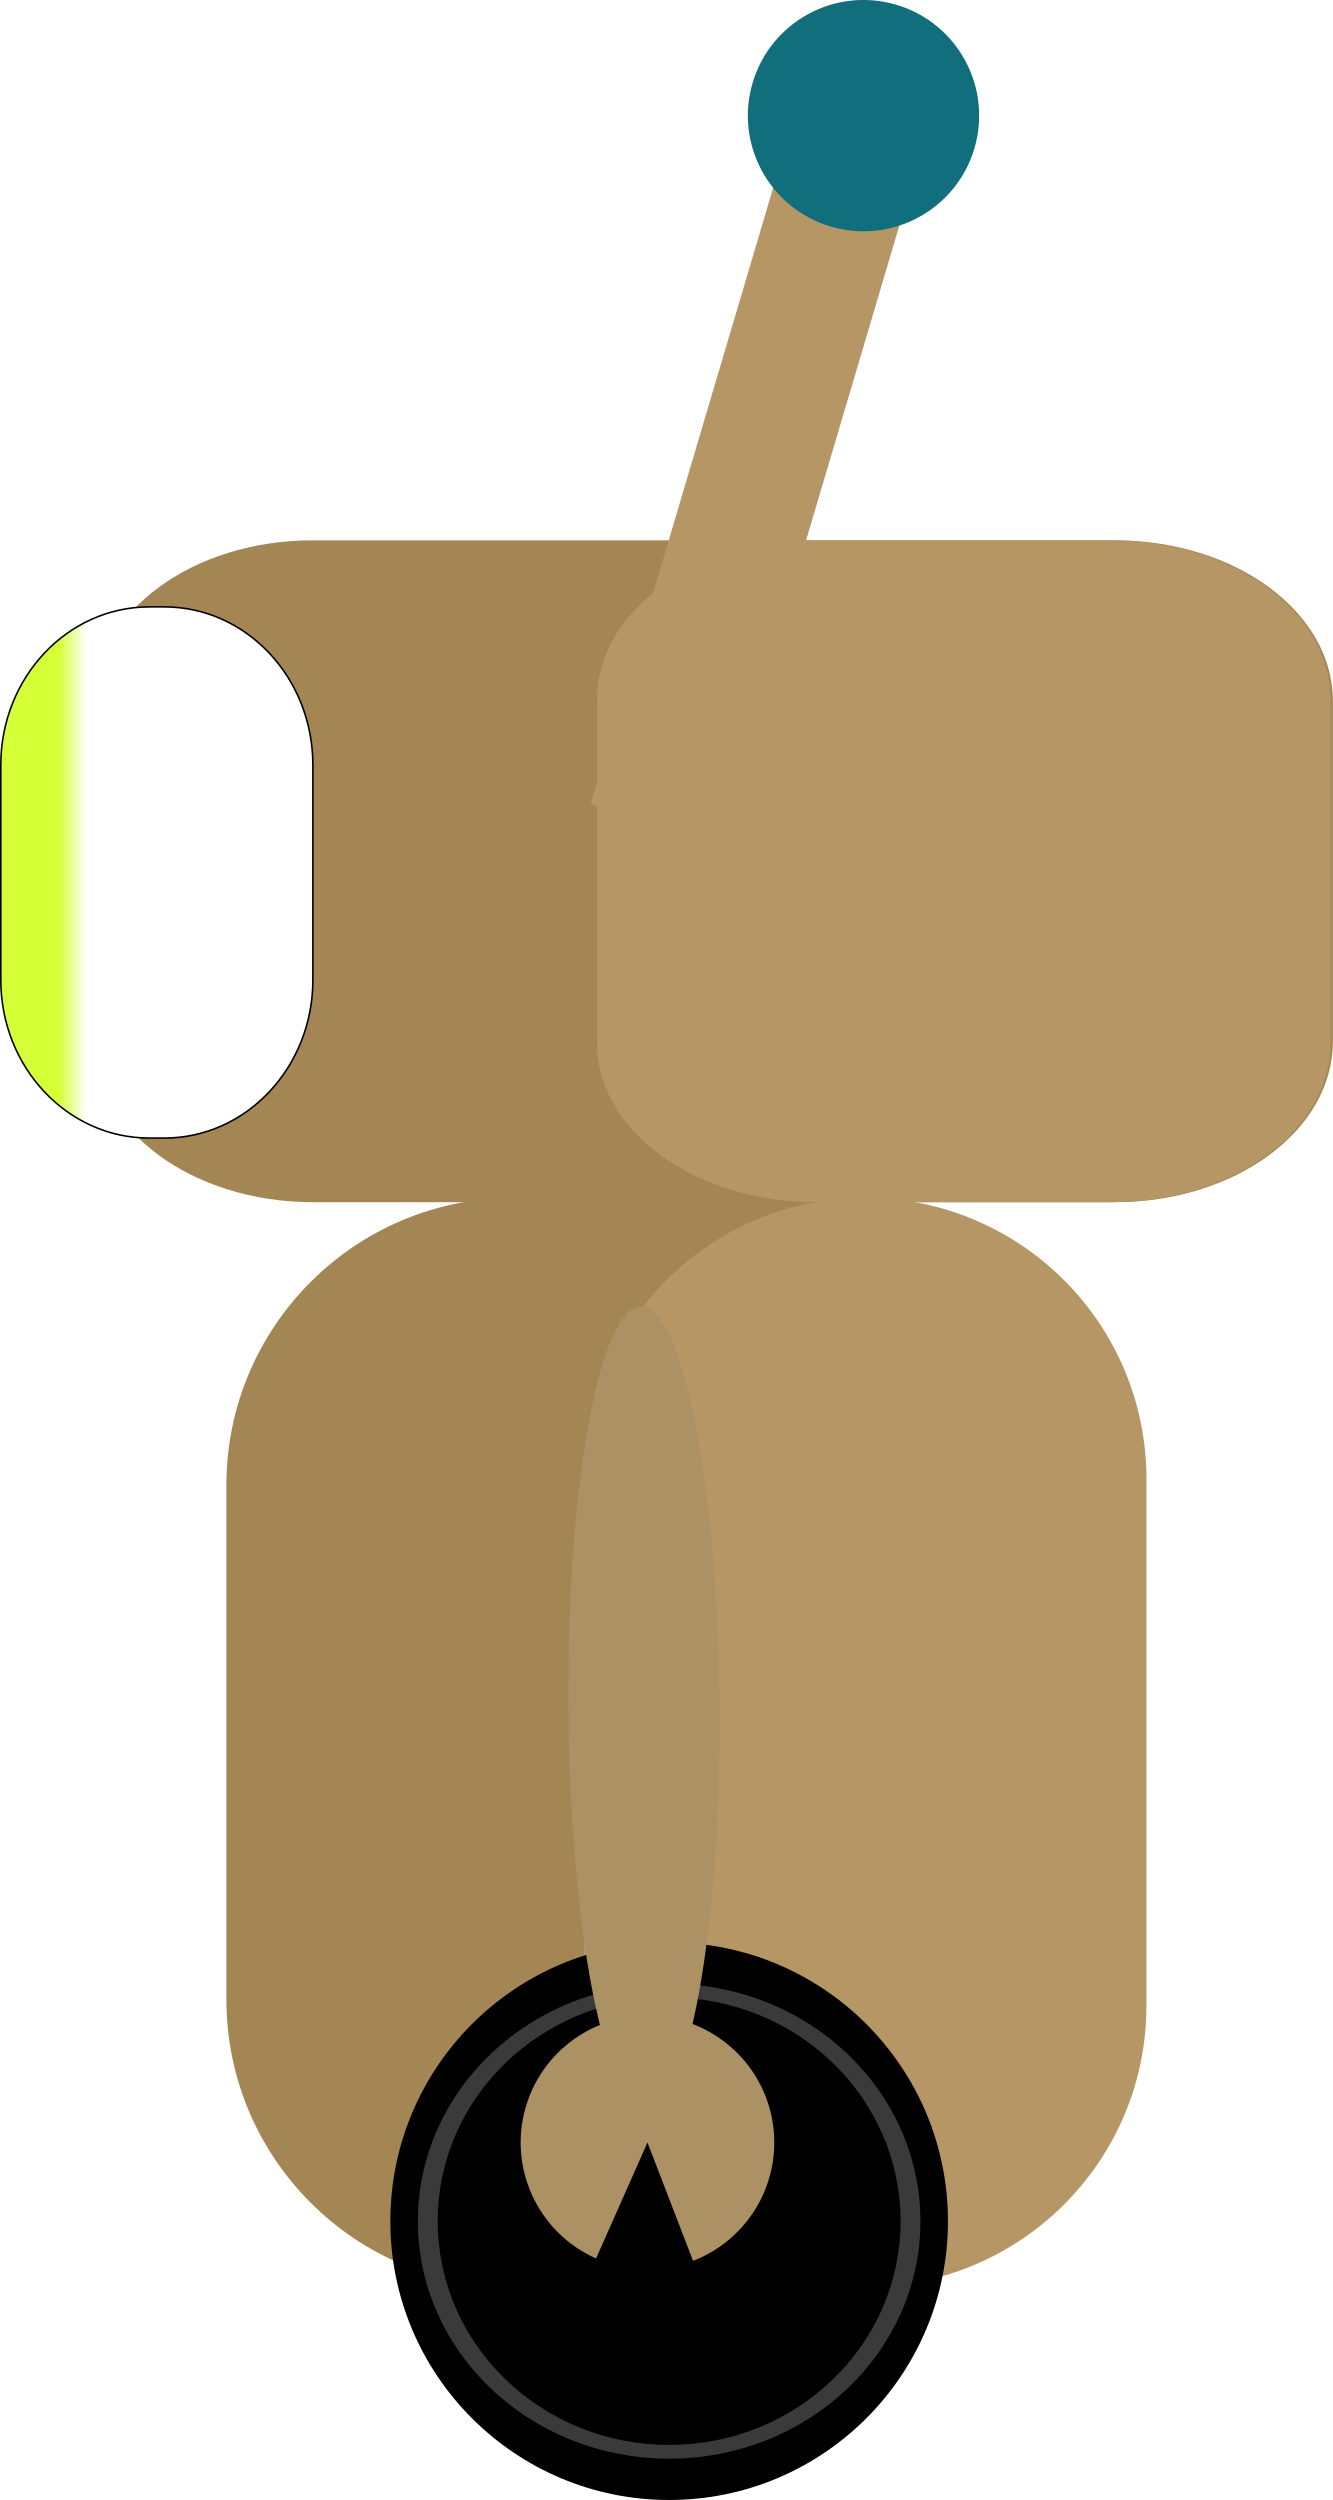
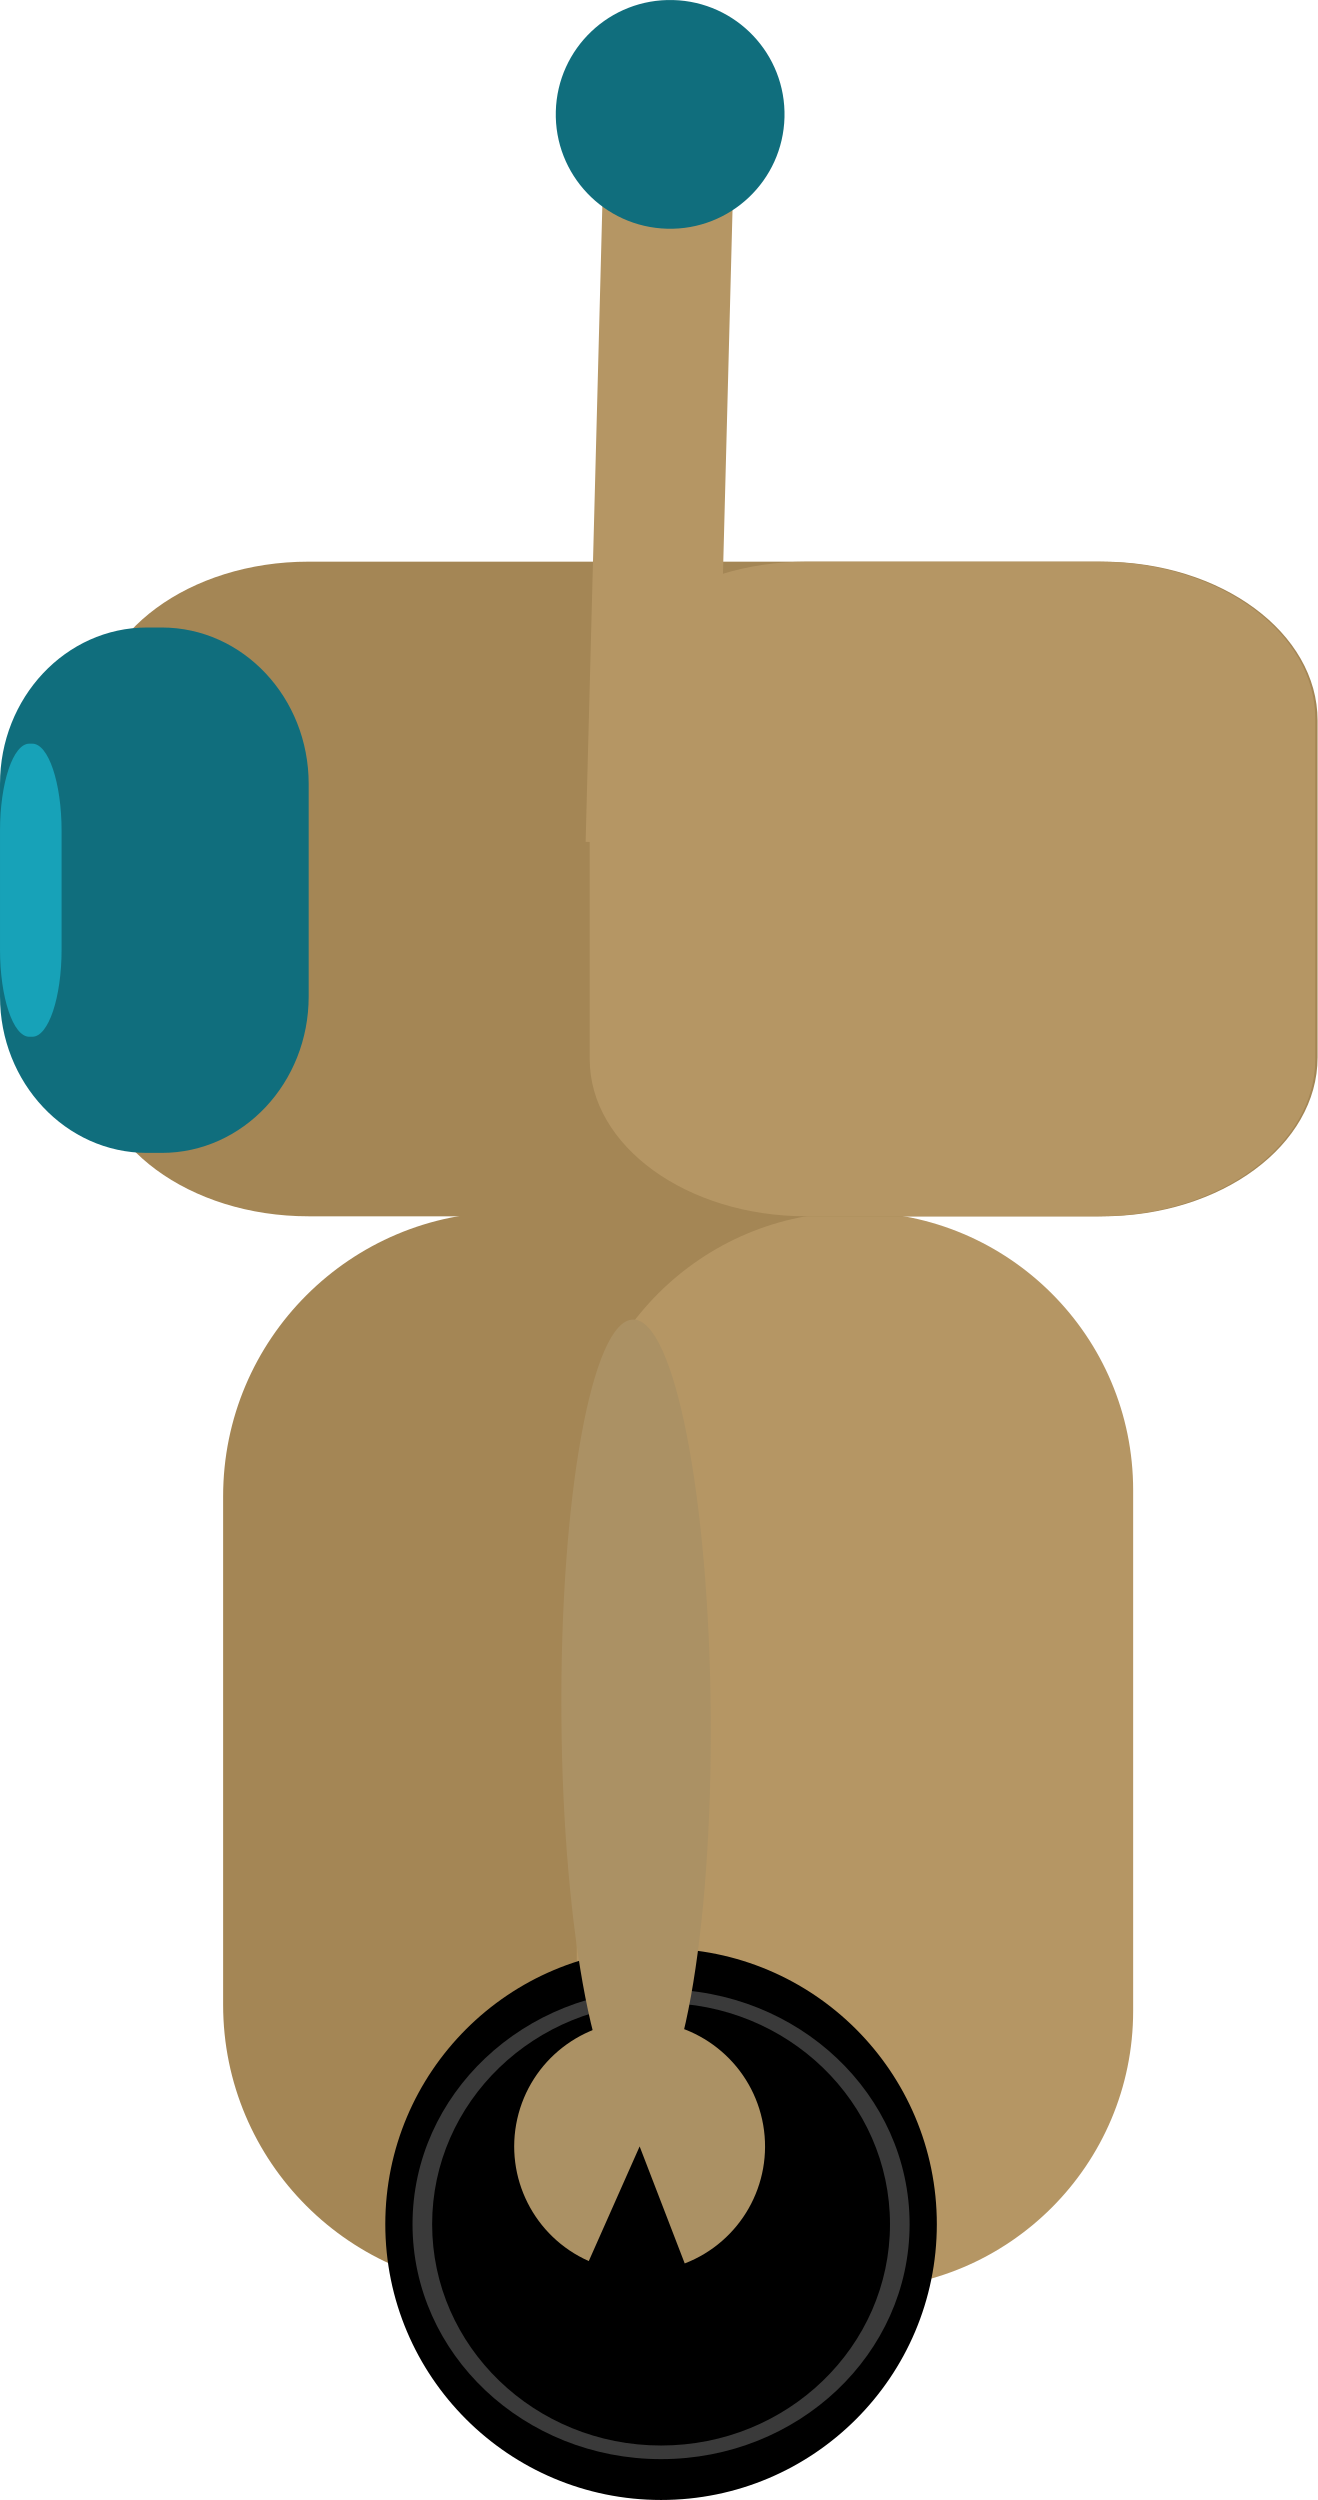
- <svg xmlns="http://www.w3.org/2000/svg" xmlns:xlink="http://www.w3.org/1999/xlink" width="63.13mm" height="118.407mm" viewBox="0 0 63.13 118.407" version="1.1" id="svg1" xml:space="preserve">
-   <defs id="defs1">
-     <linearGradient id="linearGradient53">
-       <stop style="stop-color:#ffffff;stop-opacity:1;" offset="0.632" id="stop54" />
-       <stop style="stop-color:#d5ff36;stop-opacity:1;" offset="0.684" id="stop53" />
-     </linearGradient>
-     <linearGradient xlink:href="#linearGradient53" id="linearGradient54" x1="-71.962" y1="63.352" x2="-71.962" y2="38.119" gradientUnits="userSpaceOnUse" />
-   </defs>
-   <g id="g24" transform="translate(-126.1214,-25.335)">
+ <svg xmlns="http://www.w3.org/2000/svg" width="63.093mm" height="119.711mm" viewBox="0 0 63.093 119.711" version="1.1" id="svg1" xml:space="preserve">
+   <defs id="defs1" />
+   <g id="g24" transform="translate(-126.1593,-24.03139)">
    <g id="g16" transform="translate(81.68156,-1.080254)">
      <rect style="fill:#a48655;fill-opacity:1;stroke:none;stroke-width:0.186" id="rect8" width="43.512" height="51.582" x="55.162" y="83.146" ry="13.617" />
      <rect style="fill:#b59664;fill-opacity:1;stroke:none;stroke-width:0.146" id="rect9" width="26.642" height="51.582" x="72.096" y="83.146" ry="13.321" />
    </g>
    <g id="g20" transform="translate(82.81441,-5.303784)">
      <g id="g19">
        <rect style="fill:#a48655;fill-opacity:1;stroke:none;stroke-width:0.169" id="rect2" width="58.637" height="31.347" x="47.8" y="56.23" ry="7.61" rx="10.315" />
        <rect style="fill:#b59664;fill-opacity:1;stroke:none;stroke-width:0.13" id="rect19" width="34.742" height="31.347" x="71.583" y="56.23" ry="7.526" rx="10.375" />
-         <rect style="display:inline;fill:url(#linearGradient54);fill-opacity:1;stroke:#000000;stroke-width:0.076;stroke-opacity:1" id="rect5" width="25.158" height="14.781" x="-84.541" y="43.345" ry="7.036" rx="7.491" transform="rotate(-90)" />
+         <rect style="display:inline;fill:#106e7d;fill-opacity:1;stroke:none;stroke-width:0.076" id="rect5" width="25.158" height="14.781" x="-84.541" y="43.345" ry="7.036" rx="7.491" transform="rotate(-90)" />
+         <rect style="display:inline;fill:#17a2b8;fill-opacity:1;stroke:none;stroke-width:0.025" id="rect10" width="14.035" height="2.949" x="-78.98" y="43.345" ry="1.404" rx="4.179" transform="rotate(-90)" />
      </g>
    </g>
-     <g id="g21" transform="rotate(16.50438,135.3038,302.4441)">
+     <g id="g21" transform="rotate(1.504385,256.1292,2685.831)">
      <rect style="fill:#b59664;fill-opacity:1;stroke:none;stroke-width:0.061" id="rect20" width="6.237" height="38.52" x="85.414" y="29.403" ry="9.472" rx="0" />
      <circle style="fill:#106e7d;fill-opacity:1;stroke:none;stroke-width:0.265" id="circle20" cx="88.545" cy="32.994" r="5.477" />
    </g>
    <g id="g22" transform="translate(0,-1.844483)">
      <circle style="fill:#000000;fill-opacity:1;stroke-width:0.265" id="circle21" cx="157.814" cy="132.381" r="13.205" />
      <ellipse style="fill:#3a3a3a;fill-opacity:1;stroke-width:0.232" id="ellipse21" cx="157.814" cy="132.381" rx="11.901" ry="11.249" />
      <ellipse style="fill:#000000;fill-opacity:1;stroke-width:0.216" id="ellipse22" cx="157.814" cy="132.381" rx="10.962" ry="10.597" />
    </g>
    <g id="g23" style="fill:#ab9164;fill-opacity:1" transform="rotate(44.75425,126.3042,163.575)">
      <path style="fill:#ab9164;fill-opacity:1;stroke:none;stroke-width:0.216" id="path22" d="m 164.865,-55.869 a 6.006,6.006 0 0 1 -4.834,5.891 6.006,6.006 0 0 1 -6.72,-3.592 6.006,6.006 0 0 1 2.212,-7.292 6.006,6.006 0 0 1 7.584,0.747 l -4.247,4.247 z" transform="matrix(0.9123665,0.4093744,0.4093744,-0.9123665,0,0)" />
      <ellipse style="fill:#ab9164;fill-opacity:1;stroke:none;stroke-width:0.193" id="ellipse23" cx="-147.753" cy="3.769" rx="18.997" ry="3.576" transform="matrix(-0.709188,-0.7050194,0.7056141,-0.7085963,0,0)" />
    </g>
  </g>
</svg>
